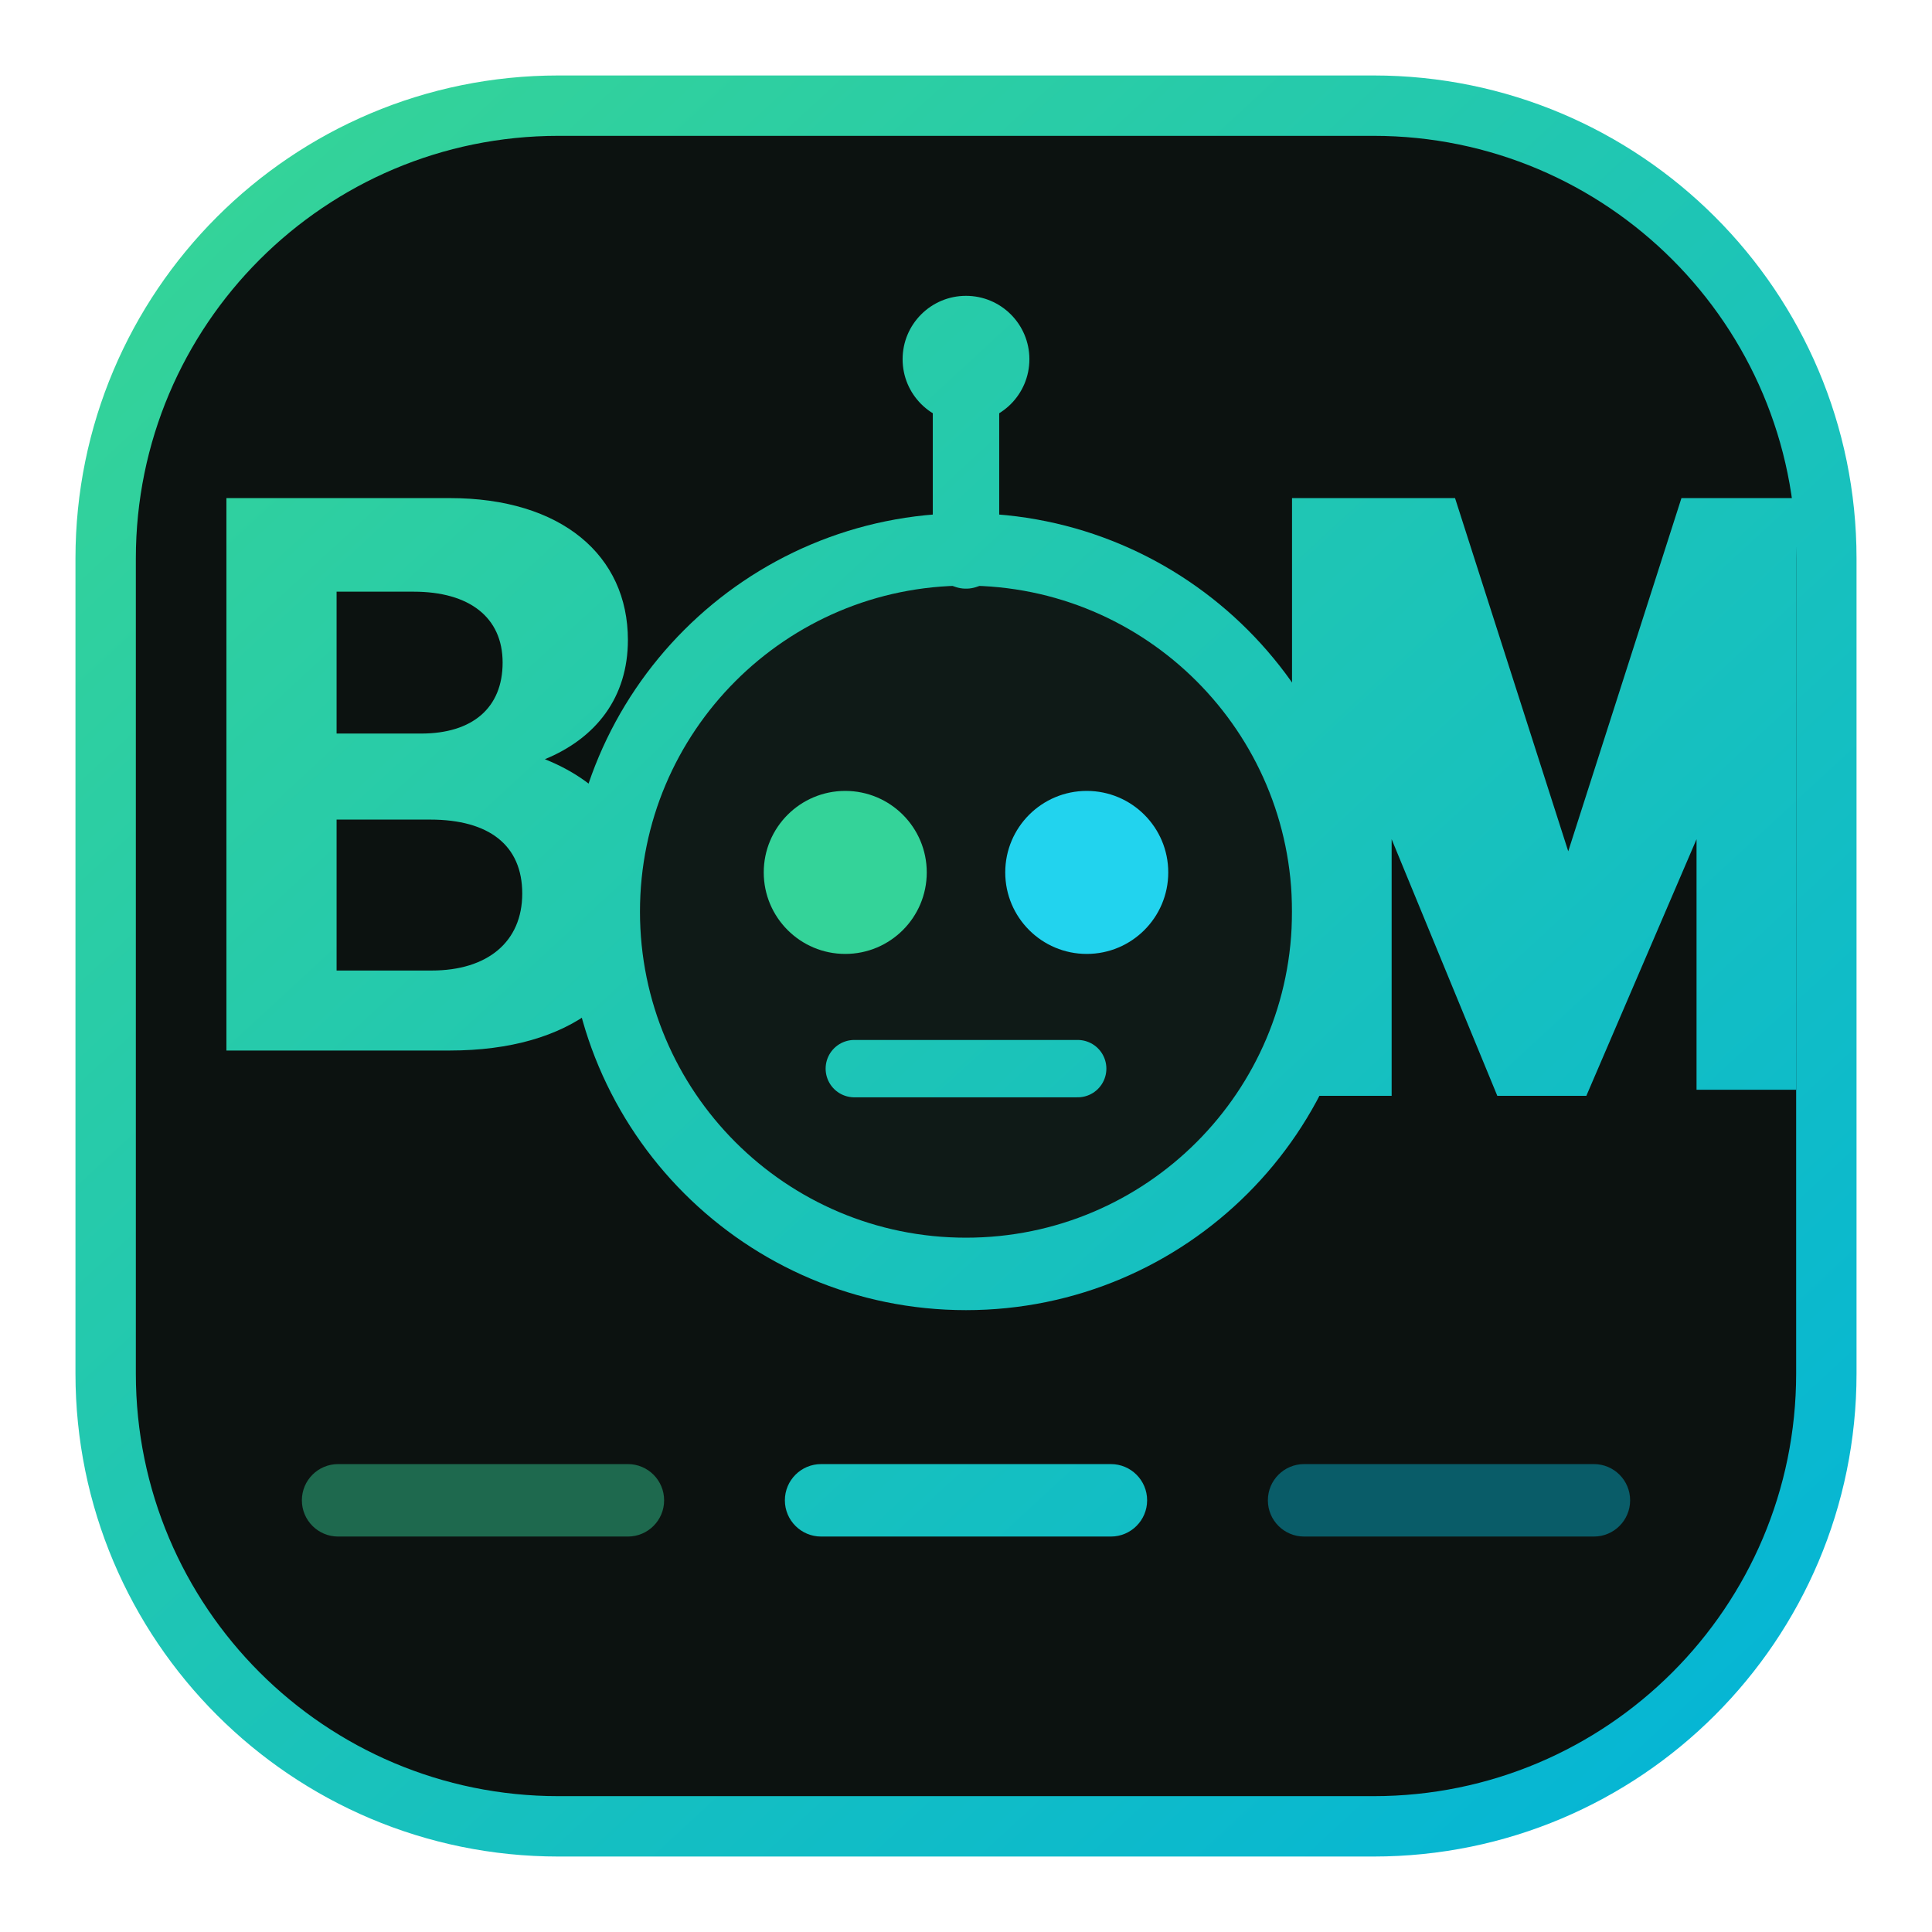
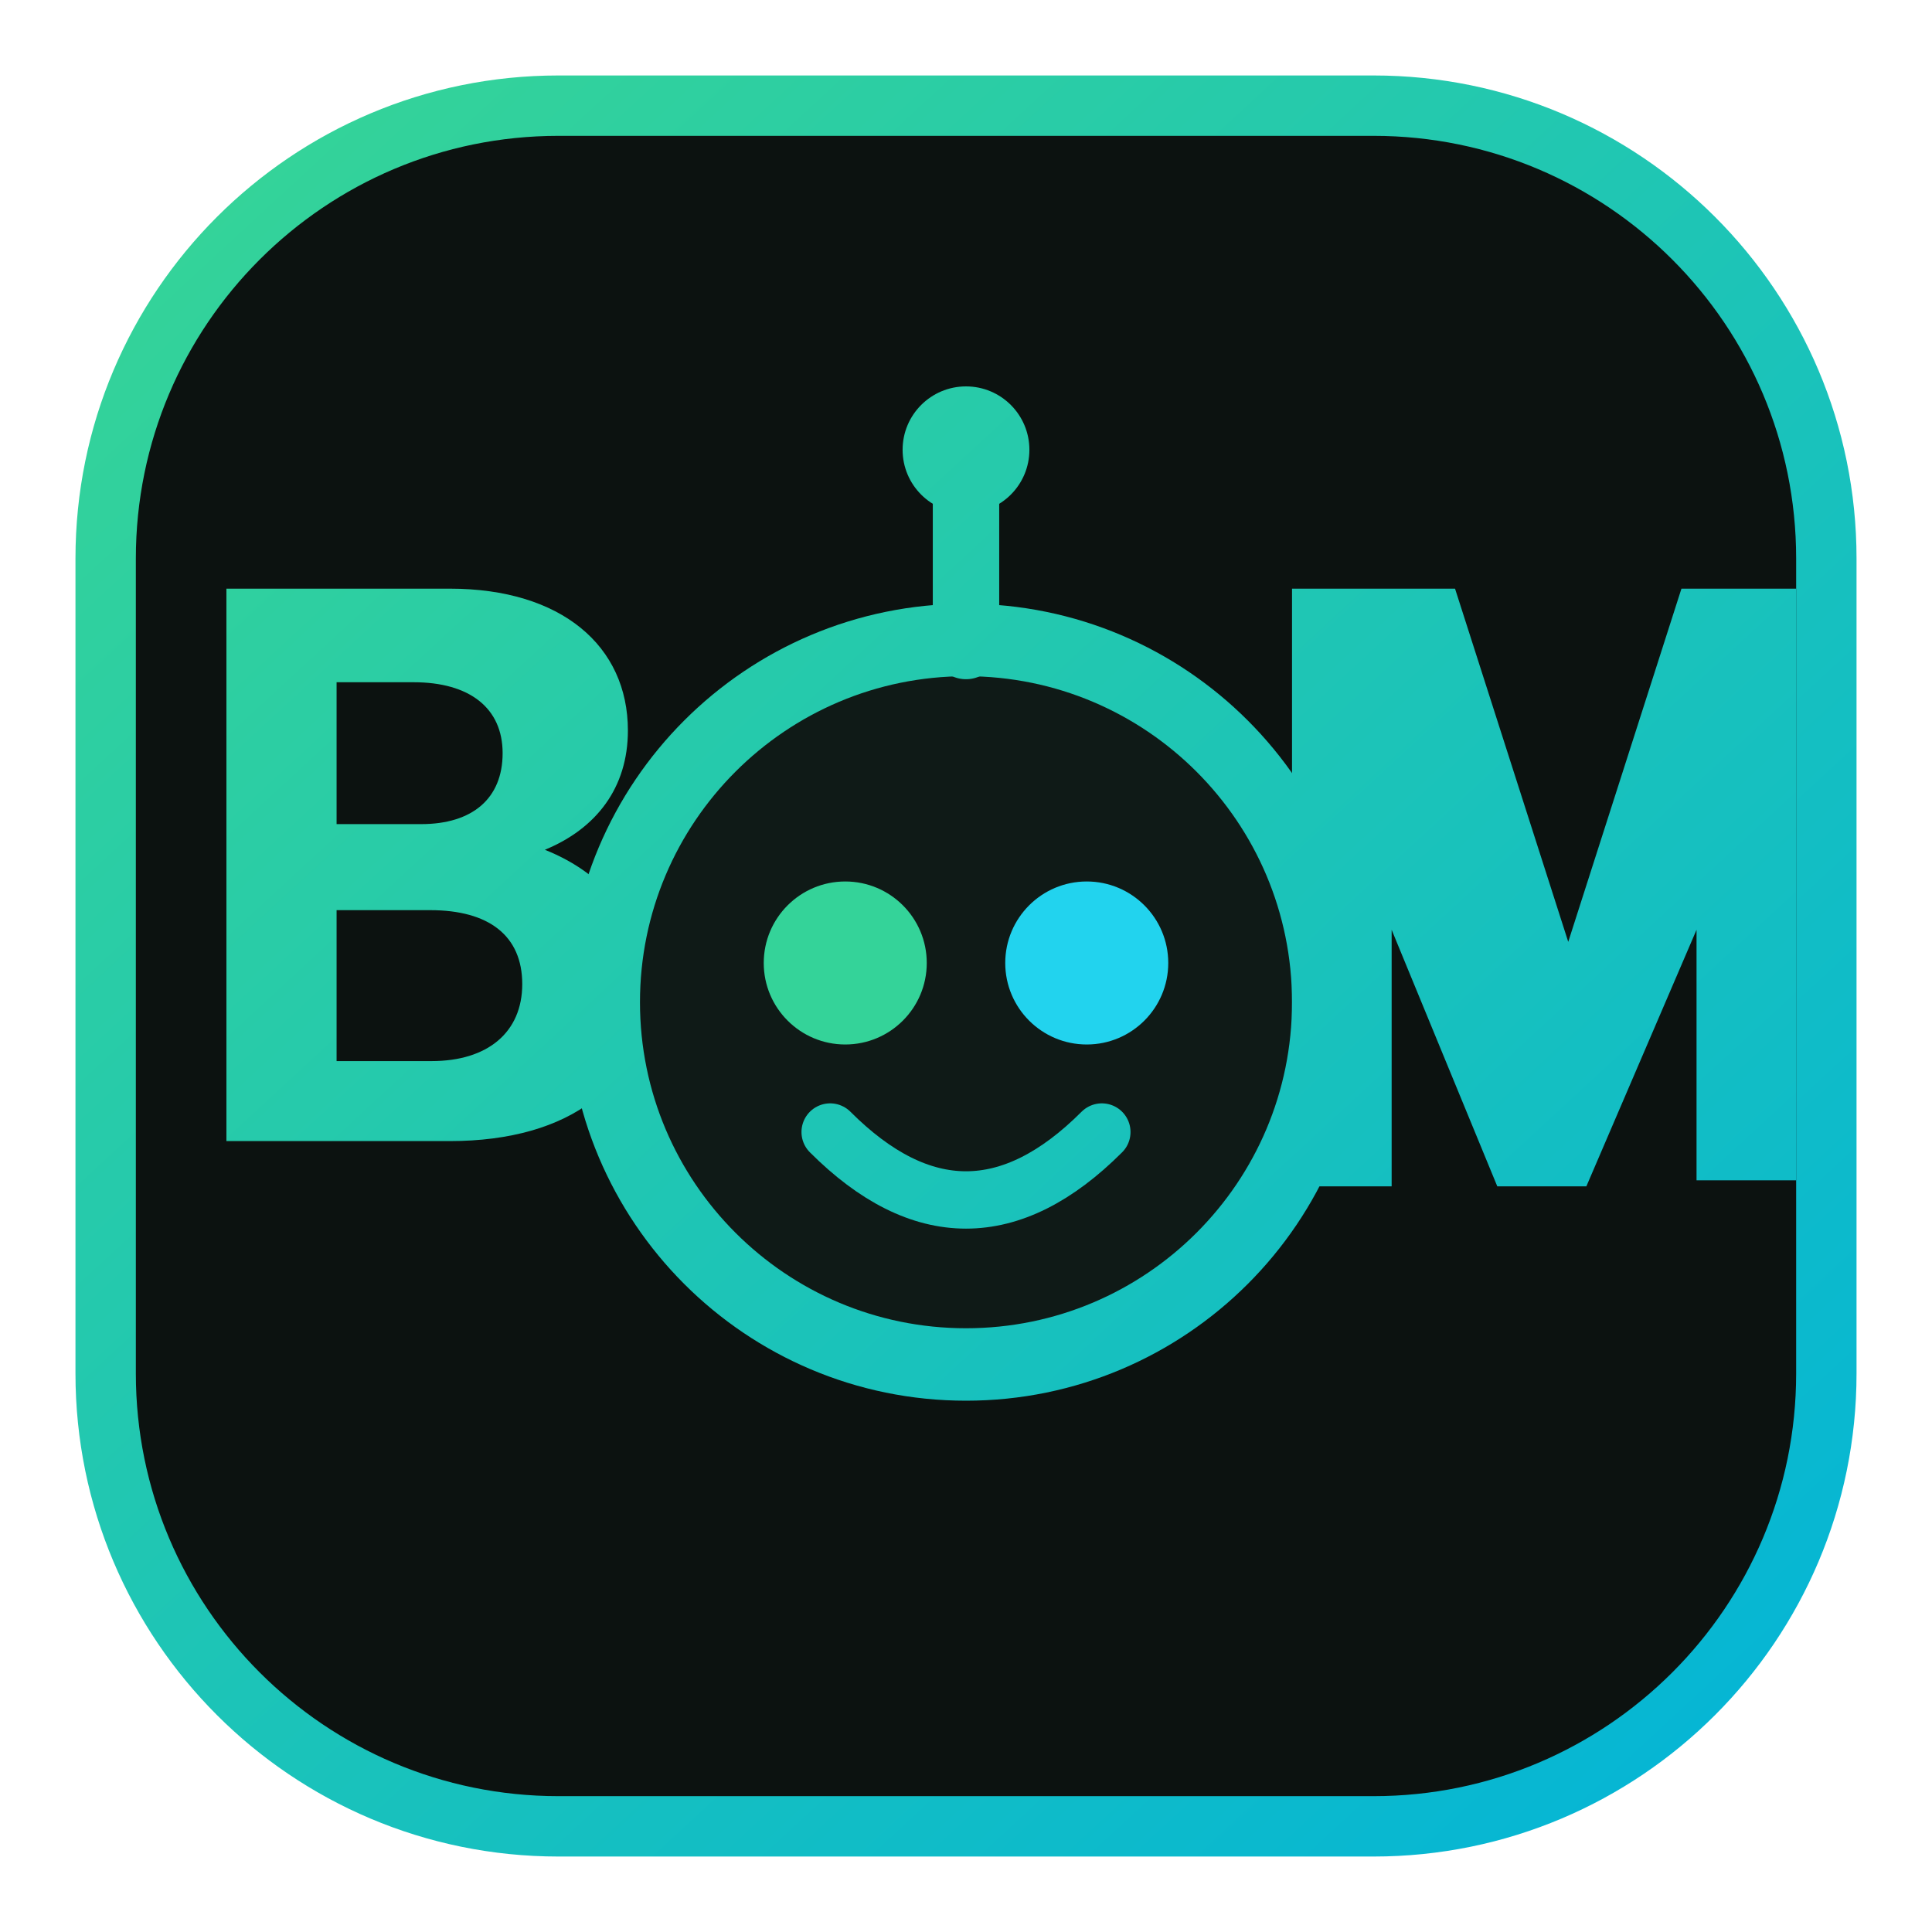
- <svg xmlns="http://www.w3.org/2000/svg" viewBox="0 0 64 64" role="img" aria-label="agent-bom mark — BOM with an agent HUD in the O">
+ <svg xmlns="http://www.w3.org/2000/svg" viewBox="0 0 64 64" role="img" aria-label="agent-bom mark — BOM with an agent face in the O">
  <defs>
    <linearGradient id="abm" x1="8" y1="6" x2="56" y2="58" gradientUnits="userSpaceOnUse">
      <stop offset="0%" stop-color="#34d399" />
      <stop offset="100%" stop-color="#06b6d4" />
    </linearGradient>
  </defs>
  <rect x="3.5" y="3.5" width="57" height="57" rx="15" fill="#0c1210" stroke="url(#abm)" stroke-width="2" />
-   <path fill="url(#abm)" d="M7.5 16.5h7.4c3.7 0 5.9 1.9 5.9 4.7 0 1.9-1.05 3.25-2.75 3.95 2 .8 3.3 2.35 3.3 4.7 0 3.05-2.45 4.95-6.45 4.95H7.5V16.5zm3.65 3.1v4.7h2.8c1.7 0 2.7-.85 2.7-2.35s-1.1-2.35-2.95-2.35H11.15zm0 7.55v5h3.15c1.85 0 3-.95 3-2.55s-1.1-2.45-3.05-2.45H11.15z" />
-   <circle cx="32" cy="30.2" r="12" fill="#0f1a17" stroke="url(#abm)" stroke-width="2.4" />
-   <path d="M32 18.4V13.5" stroke="url(#abm)" stroke-width="2.2" stroke-linecap="round" />
-   <circle cx="32" cy="11.9" r="2.1" fill="url(#abm)" />
-   <circle cx="28" cy="28.9" r="2.7" fill="#34d399" />
-   <circle cx="36" cy="28.9" r="2.7" fill="#22d3ee" />
-   <path d="M28.3 35.4h7.4" stroke="url(#abm)" stroke-width="1.9" stroke-linecap="round" />
-   <path fill="url(#abm)" d="M44.5 16.5h3.7l3.75 11.7 3.75-11.7H59.5v19.6h-3.3V27.8l-3.65 8.5h-2.95l-3.5-8.5v8.5h-3.3V16.5h1.7z" />
-   <rect x="10" y="48.5" width="12" height="2.4" rx="1.2" fill="#34d399" fill-opacity="0.45" />
-   <rect x="26" y="48.5" width="12" height="2.4" rx="1.2" fill="url(#abm)" />
-   <rect x="42" y="48.5" width="12" height="2.4" rx="1.2" fill="#06b6d4" fill-opacity="0.45" />
+   <g transform="translate(0 3)">
+     <path fill="url(#abm)" d="M7.5 16.5h7.4c3.7 0 5.9 1.9 5.9 4.7 0 1.9-1.05 3.25-2.75 3.95 2 .8 3.3 2.35 3.3 4.7 0 3.05-2.45 4.95-6.45 4.95H7.5V16.5zm3.65 3.1v4.7h2.8c1.7 0 2.7-.85 2.7-2.35s-1.1-2.35-2.95-2.35H11.15zm0 7.55v5h3.15c1.85 0 3-.95 3-2.55s-1.1-2.45-3.05-2.45H11.15z" />
+     <circle cx="32" cy="30.2" r="12" fill="#0f1a17" stroke="url(#abm)" stroke-width="2.4" />
+     <path d="M32 18.4V13.5" stroke="url(#abm)" stroke-width="2.2" stroke-linecap="round" />
+     <circle cx="32" cy="11.9" r="2.1" fill="url(#abm)" />
+     <circle cx="28" cy="28.9" r="2.7" fill="#34d399" />
+     <circle cx="36" cy="28.9" r="2.7" fill="#22d3ee" />
+     <path d="M27.5 34.5Q32 39 36.5 34.5" fill="none" stroke="url(#abm)" stroke-width="1.9" stroke-linecap="round" />
+     <path fill="url(#abm)" d="M44.5 16.5h3.7l3.75 11.7 3.75-11.7H59.5v19.6h-3.3V27.8l-3.65 8.5h-2.95l-3.5-8.5v8.5h-3.3V16.5h1.7z" />
+   </g>
</svg>
